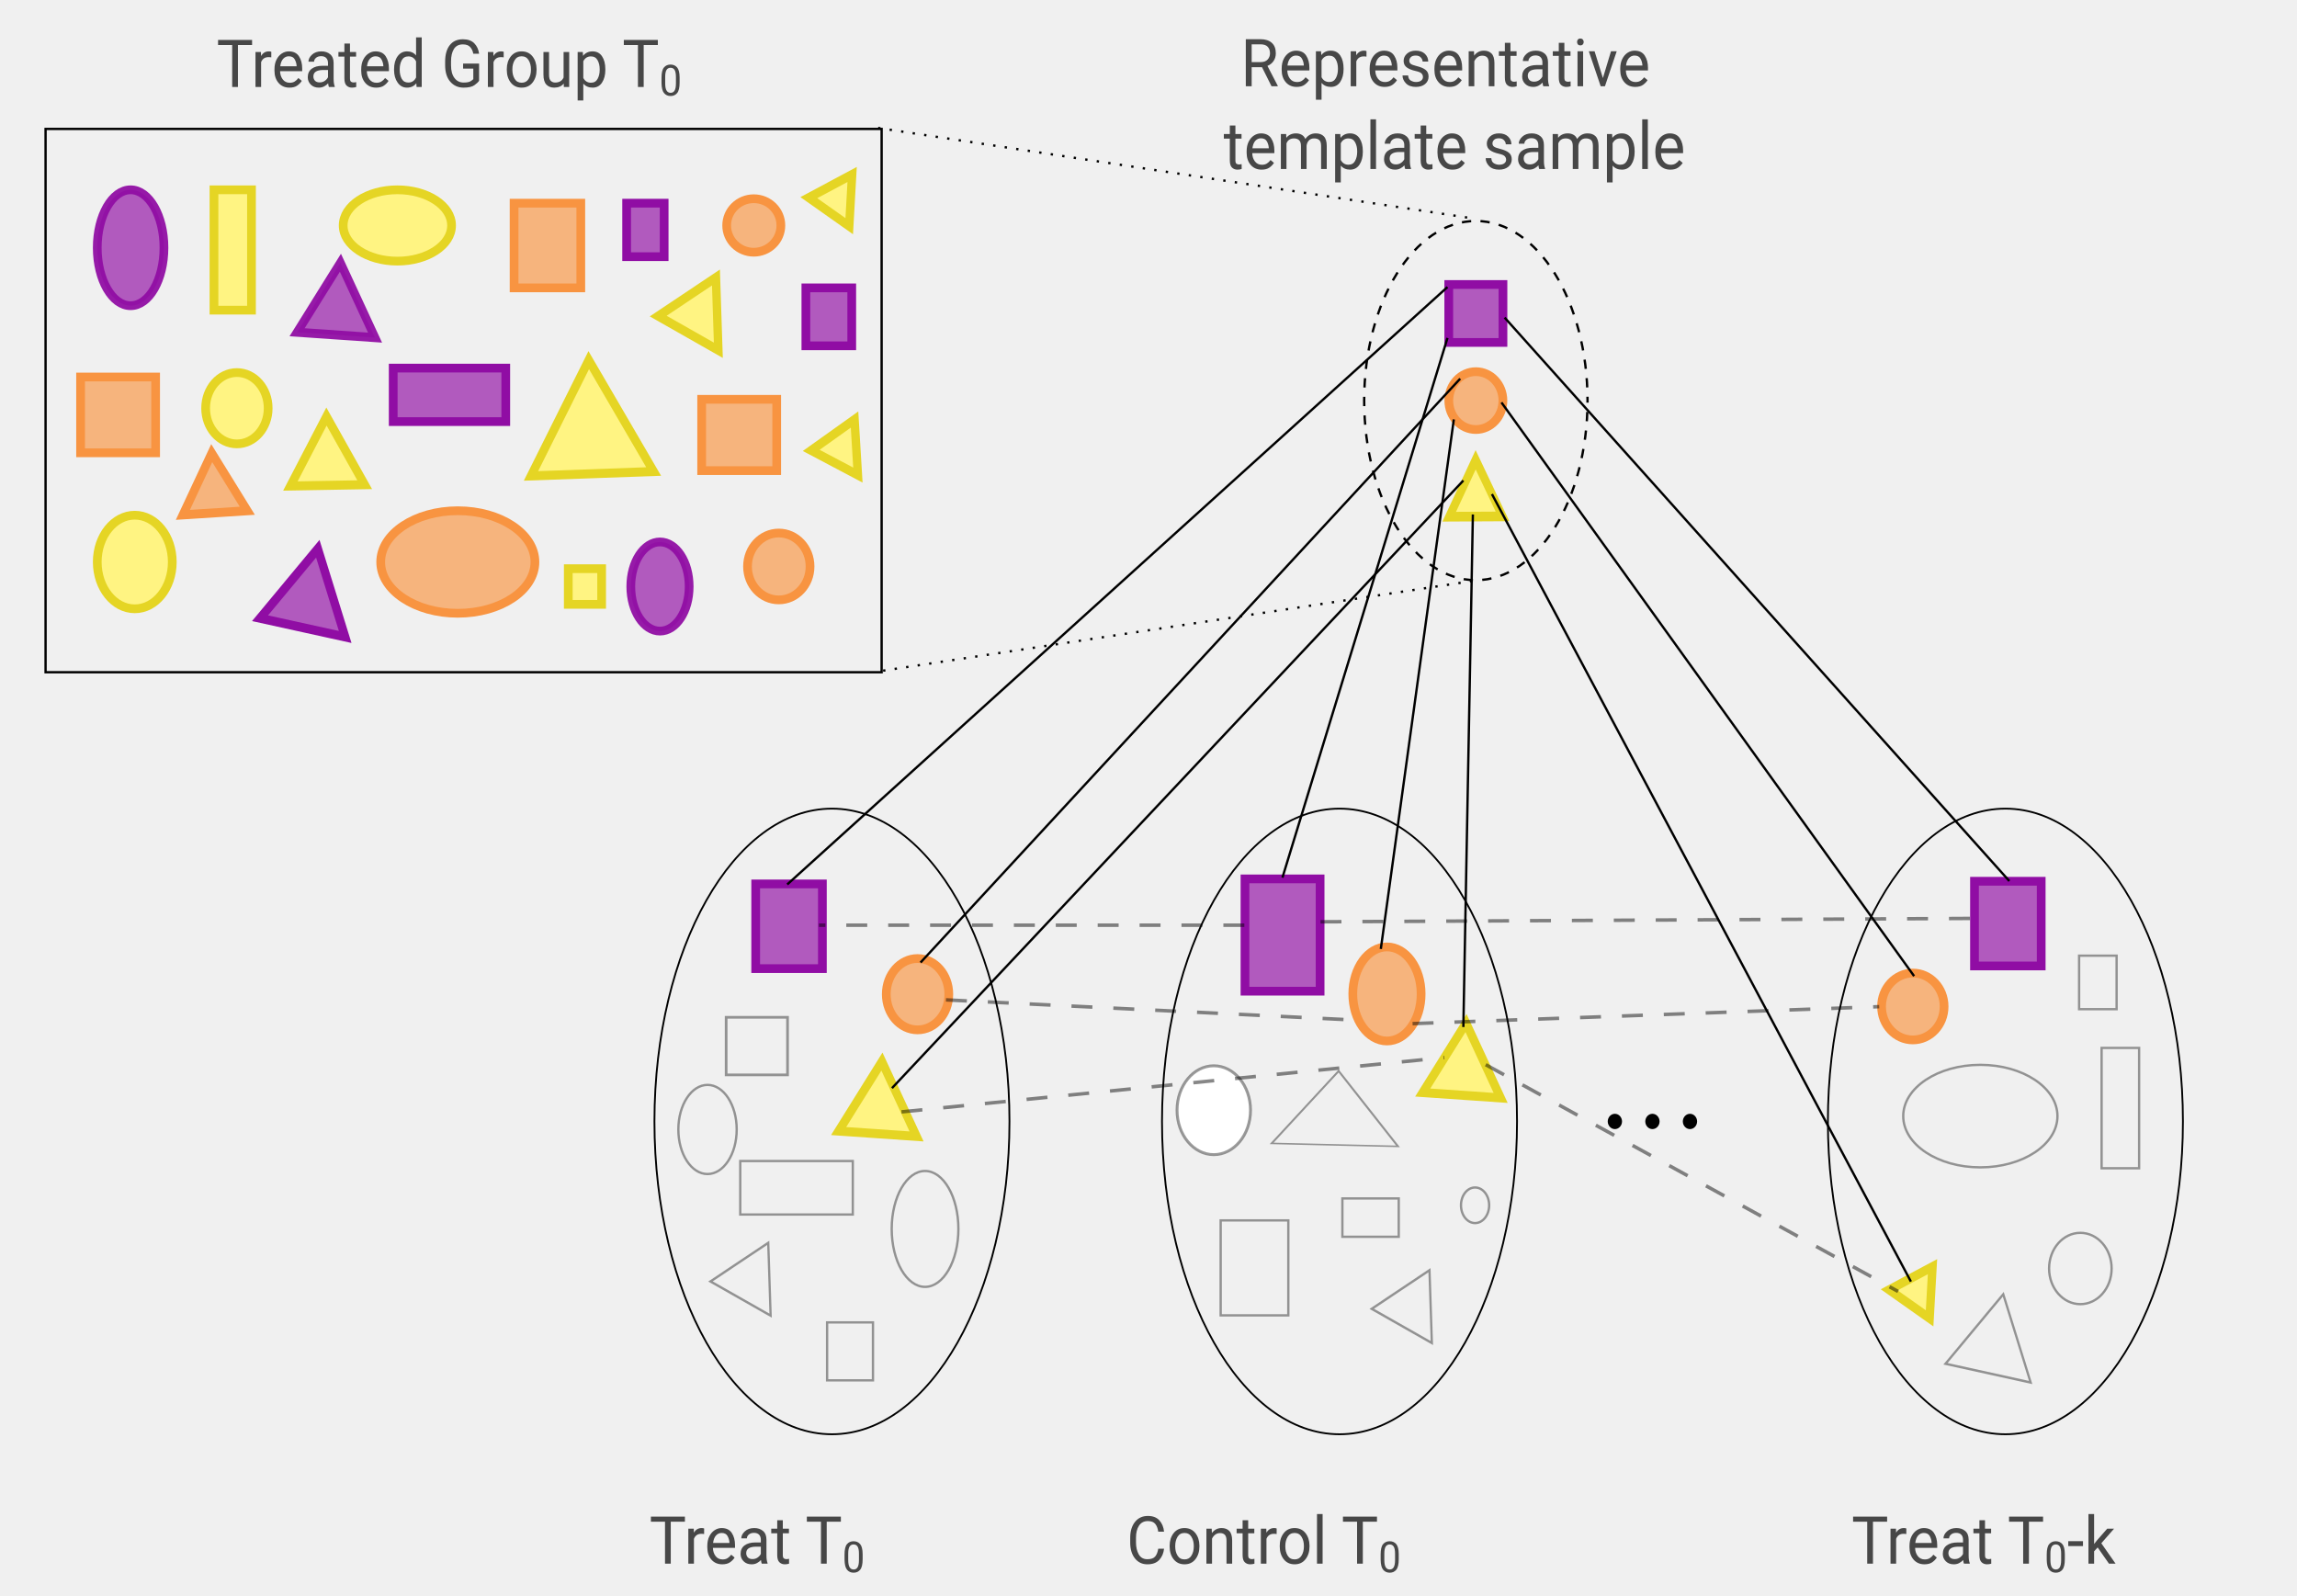
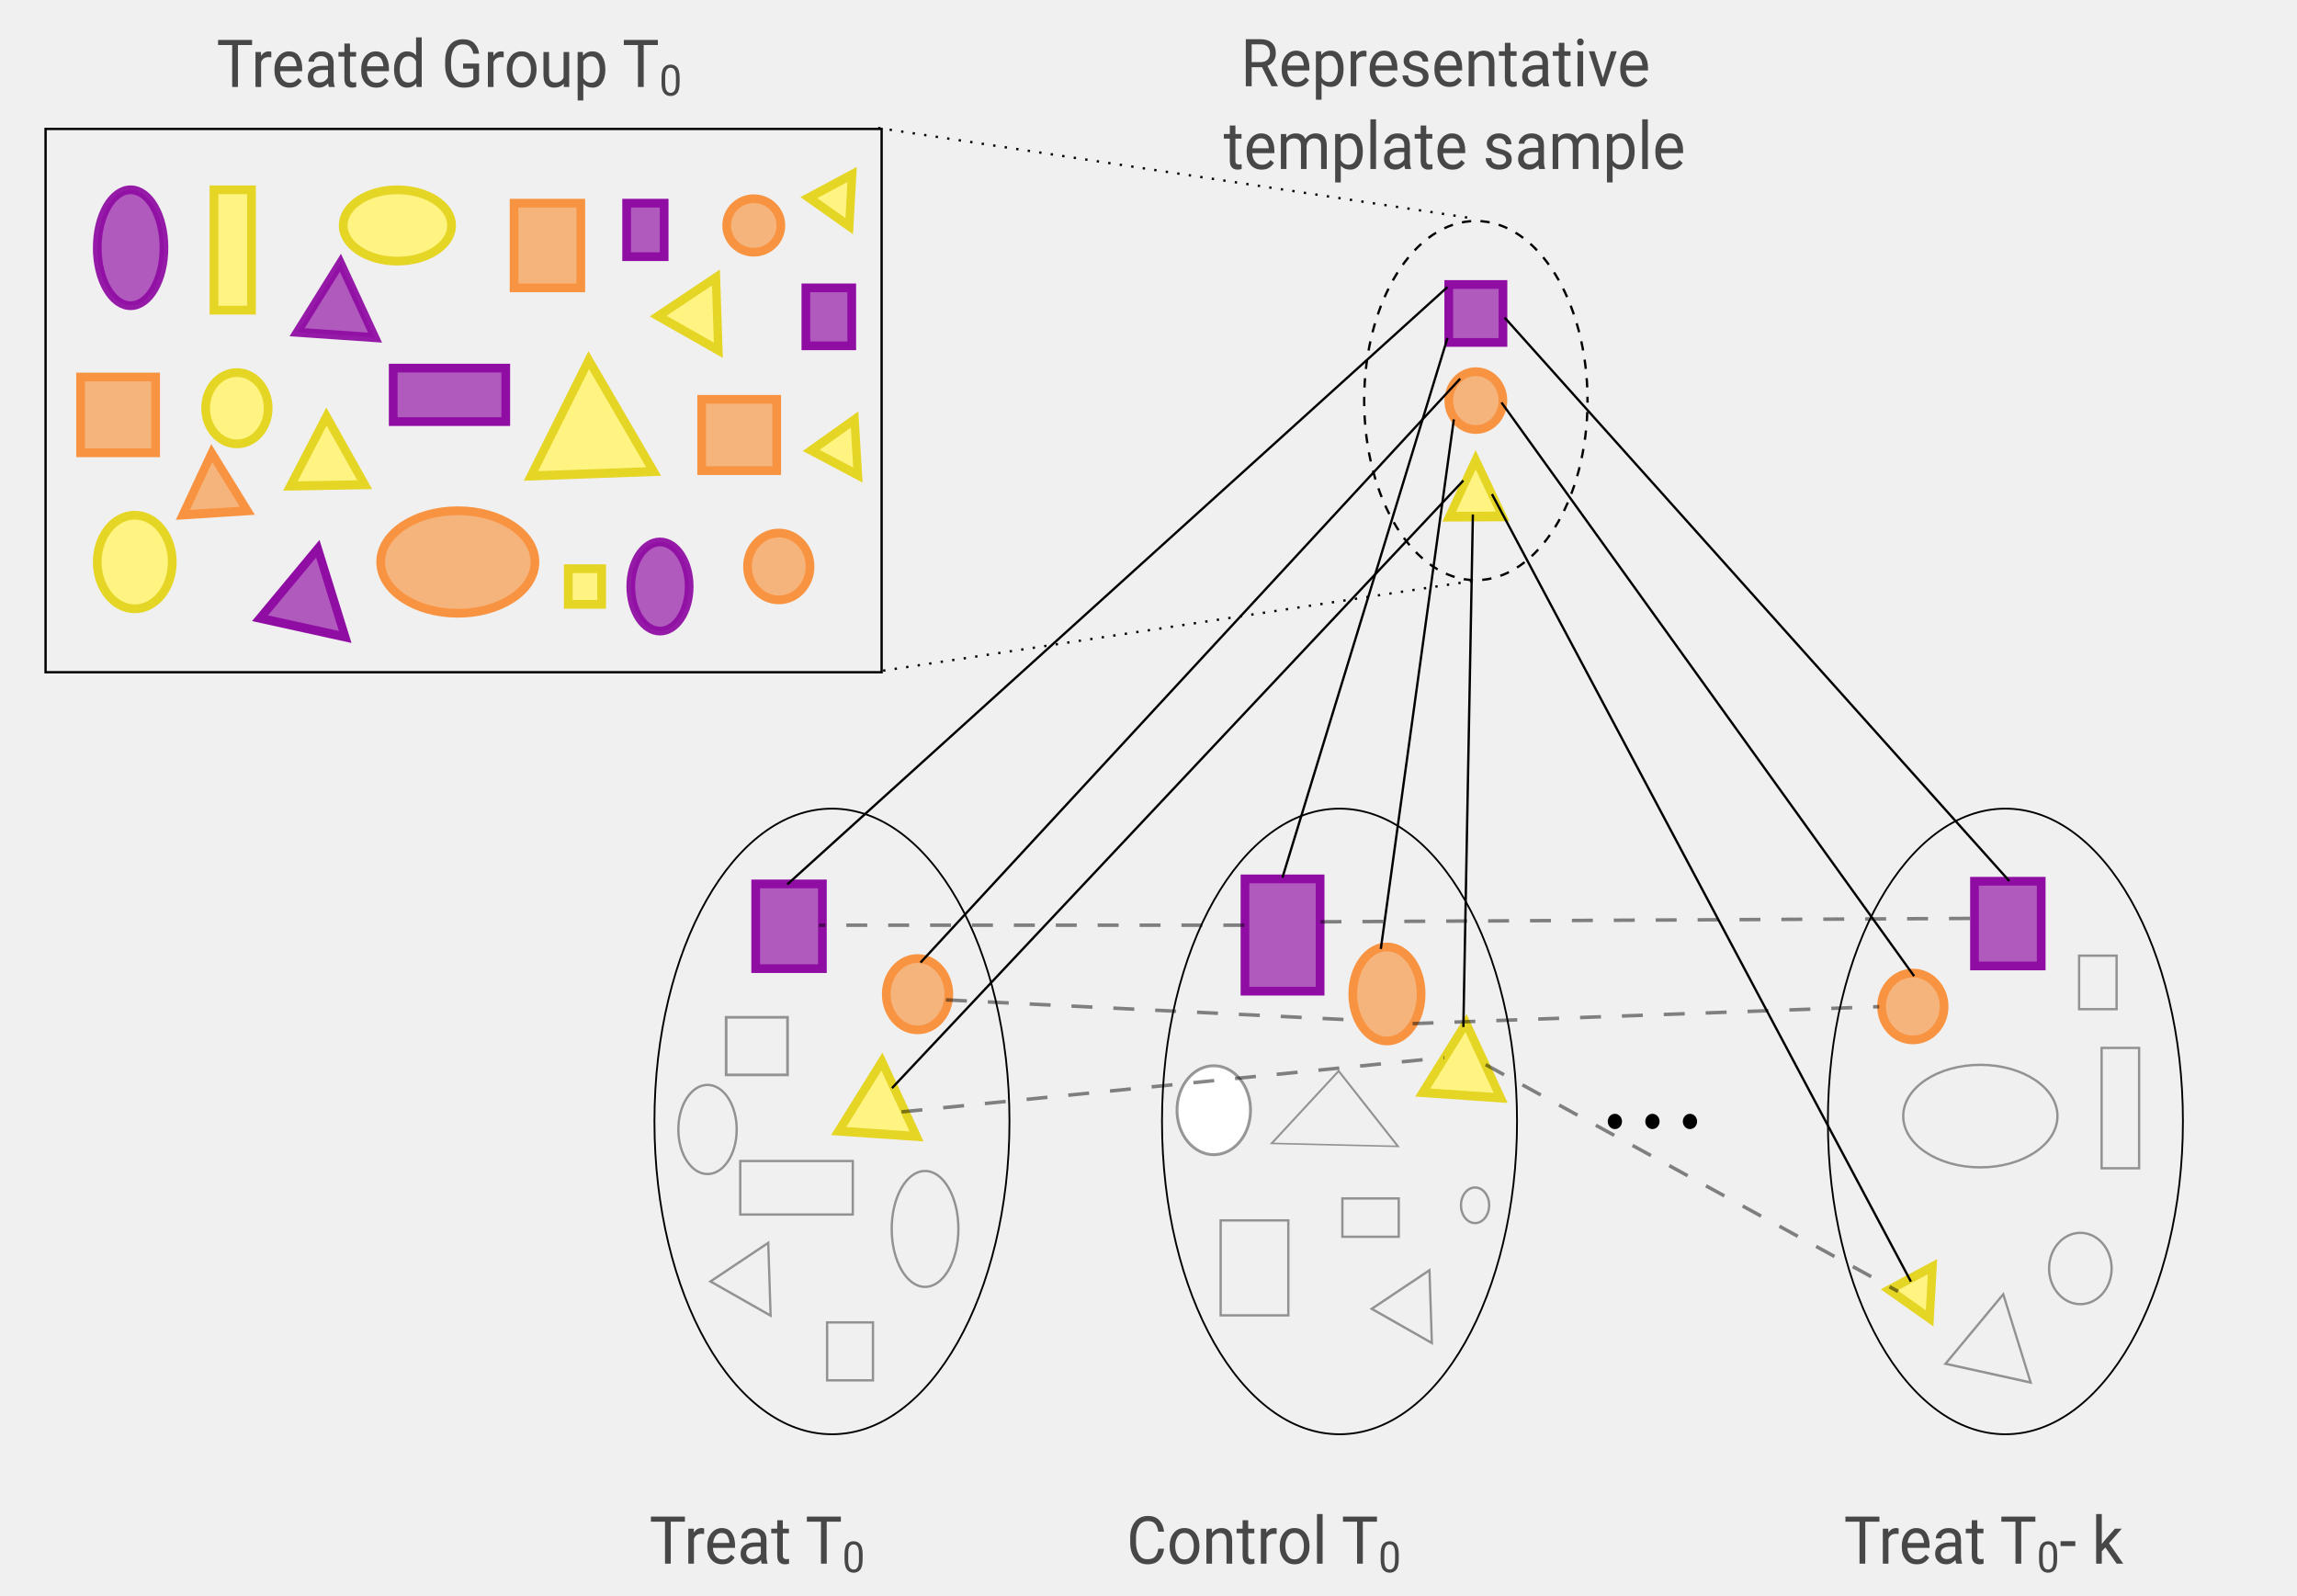
<svg xmlns="http://www.w3.org/2000/svg" width="288mm" height="200mm" viewBox="0 0 1020.472 708.661" id="svg4908" version="1.1">
  <defs id="defs4910">
    <marker style="overflow:visible" id="marker7120" refX="0.0" refY="0.0" orient="auto">
      <path transform="scale(0.4)" style="fill-rule:evenodd;stroke:#000000;stroke-width:1pt;stroke-opacity:0.471;fill:#000000;fill-opacity:0.471" d="M 0,-7.071 L -7.071,0 L 0,7.071 L 7.071,0 L 0,-7.071 z " id="path7122" />
    </marker>
    <marker style="overflow:visible" id="marker6924" refX="0.0" refY="0.0" orient="auto">
      <path transform="scale(0.4)" style="fill-rule:evenodd;stroke:#000000;stroke-width:1pt;stroke-opacity:0.471;fill:#000000;fill-opacity:0.471" d="M 0,-7.071 L -7.071,0 L 0,7.071 L 7.071,0 L 0,-7.071 z " id="path6926" />
    </marker>
    <marker style="overflow:visible" id="marker6818" refX="0.0" refY="0.0" orient="auto">
      <path transform="scale(0.4)" style="fill-rule:evenodd;stroke:#000000;stroke-width:1pt;stroke-opacity:0.471;fill:#000000;fill-opacity:0.471" d="M 0,-7.071 L -7.071,0 L 0,7.071 L 7.071,0 L 0,-7.071 z " id="path6820" />
    </marker>
    <marker orient="auto" refY="0.0" refX="0.0" id="marker6606" style="overflow:visible">
      <path id="path6608" d="M 0,-7.071 L -7.071,0 L 0,7.071 L 7.071,0 L 0,-7.071 z " style="fill-rule:evenodd;stroke:#000000;stroke-width:1pt;stroke-opacity:0.471;fill:#000000;fill-opacity:0.471" transform="scale(0.4)" />
    </marker>
    <marker orient="auto" refY="0.0" refX="0.0" id="marker6518" style="overflow:visible">
      <path id="path6520" d="M 0,-7.071 L -7.071,0 L 0,7.071 L 7.071,0 L 0,-7.071 z " style="fill-rule:evenodd;stroke:#000000;stroke-width:1pt;stroke-opacity:0.471;fill:#000000;fill-opacity:0.471" transform="scale(0.4)" />
    </marker>
    <marker orient="auto" refY="0.0" refX="0.0" id="marker6436" style="overflow:visible">
      <path id="path6438" d="M 0,-7.071 L -7.071,0 L 0,7.071 L 7.071,0 L 0,-7.071 z " style="fill-rule:evenodd;stroke:#000000;stroke-width:1pt;stroke-opacity:0.471;fill:#000000;fill-opacity:0.471" transform="scale(0.4)" />
    </marker>
    <marker orient="auto" refY="0.0" refX="0.0" id="marker5826" style="overflow:visible">
      <path id="path5828" d="M -2.5,-1.0 C -2.5,1.76 -4.74,4.0 -7.5,4.0 C -10.26,4.0 -12.5,1.76 -12.5,-1.0 C -12.5,-3.76 -10.26,-6.0 -7.5,-6.0 C -4.74,-6.0 -2.5,-3.76 -2.5,-1.0 z " style="fill-rule:evenodd;stroke:#000000;stroke-width:1pt;stroke-opacity:0.471;fill:#000000;fill-opacity:0.471" transform="scale(0.4) translate(7.4, 1)" />
    </marker>
    <marker orient="auto" refY="0.0" refX="0.0" id="marker5630" style="overflow:visible">
      <path id="path5632" d="M -2.5,-1.0 C -2.5,1.76 -4.74,4.0 -7.5,4.0 C -10.26,4.0 -12.5,1.76 -12.5,-1.0 C -12.5,-3.76 -10.26,-6.0 -7.5,-6.0 C -4.74,-6.0 -2.5,-3.76 -2.5,-1.0 z " style="fill-rule:evenodd;stroke:#000000;stroke-width:1pt;stroke-opacity:0.471;fill:#000000;fill-opacity:0.471" transform="scale(0.4) translate(7.4, 1)" />
    </marker>
    <marker style="overflow:visible" id="marker5359" refX="0.0" refY="0.0" orient="auto">
      <path transform="scale(0.4) translate(7.4, 1)" style="fill-rule:evenodd;stroke:#000000;stroke-width:1pt;stroke-opacity:0.471;fill:#000000;fill-opacity:0.471" d="M -2.5,-1.0 C -2.5,1.76 -4.74,4.0 -7.5,4.0 C -10.26,4.0 -12.5,1.76 -12.5,-1.0 C -12.5,-3.76 -10.26,-6.0 -7.5,-6.0 C -4.74,-6.0 -2.5,-3.76 -2.5,-1.0 z " id="path5361" />
    </marker>
    <marker style="overflow:visible" id="marker4847" refX="0.0" refY="0.0" orient="auto">
      <path transform="scale(0.4) translate(7.4, 1)" style="fill-rule:evenodd;stroke:#000000;stroke-width:1pt;stroke-opacity:0.471;fill:#000000;fill-opacity:0.471" d="M -2.5,-1.0 C -2.5,1.76 -4.74,4.0 -7.5,4.0 C -10.26,4.0 -12.5,1.76 -12.5,-1.0 C -12.5,-3.76 -10.26,-6.0 -7.5,-6.0 C -4.74,-6.0 -2.5,-3.76 -2.5,-1.0 z " id="path4849" />
    </marker>
    <marker style="overflow:visible" id="marker4813" refX="0.0" refY="0.0" orient="auto">
      <path transform="scale(0.4) translate(7.4, 1)" style="fill-rule:evenodd;stroke:#000000;stroke-width:1pt;stroke-opacity:1;fill:#000000;fill-opacity:1" d="M -2.5,-1.0 C -2.5,1.76 -4.74,4.0 -7.5,4.0 C -10.26,4.0 -12.5,1.76 -12.5,-1.0 C -12.5,-3.76 -10.26,-6.0 -7.5,-6.0 C -4.74,-6.0 -2.5,-3.76 -2.5,-1.0 z " id="path4815" />
    </marker>
    <marker orient="auto" refY="0.0" refX="0.0" id="EmptyDiamondLend" style="overflow:visible">
      <path id="path4585" d="M 0,-7.071 L -7.071,0 L 0,7.071 L 7.071,0 L 0,-7.071 z " style="fill-rule:evenodd;fill:#ffffff;stroke:#000000;stroke-width:1pt;stroke-opacity:0.471" transform="scale(0.8) translate(-7,0)" />
    </marker>
  </defs>
  <g id="layer1" transform="translate(0,-343.7008)">
    <rect y="400.977" x="20.245" height="241.361" id="rect4916" style="fill:none;stroke:#000000;stroke-width:1.034;stroke-miterlimit:4;stroke-dasharray:none;stroke-dashoffset:2.5;stroke-opacity:1" width="371.427" />
    <text id="text4918" y="369.74" x="99.497" style="font-style:normal;font-variant:normal;font-weight:normal;font-stretch:normal;font-size:12.409px;line-height:0%;font-family:'Latin Modern Roman';-inkscape-font-specification:'Latin Modern Roman, ';letter-spacing:0px;word-spacing:0px;fill:#000000;fill-opacity:0.706;stroke:none;stroke-width:1.034px;stroke-linecap:butt;stroke-linejoin:miter;stroke-opacity:1" xml:space="preserve" transform="scale(0.9670427,1.03408)">
      <tspan style="font-style:normal;font-variant:normal;font-weight:normal;font-stretch:normal;font-size:28.437px;line-height:1.25;font-family:Roboto;-inkscape-font-specification:Roboto;fill:#000000;fill-opacity:0.706;stroke-width:1.034px" y="369.74" x="99.497" id="tspan4920">Treated Group T<tspan style="font-size:65%;baseline-shift:sub" id="tspan209">0</tspan>
      </tspan>
    </text>
    <ellipse ry="20.792" rx="16.667" cy="593.37" cx="59.874" id="path4959" style="fill:#fff482;fill-opacity:1;stroke:#e5d524;stroke-width:3.878;stroke-miterlimit:4;stroke-dasharray:none;stroke-dashoffset:2.5;stroke-opacity:1" />
    <ellipse ry="25.743" rx="14.815" cy="453.764" cx="58.023" id="path4961" style="fill:#900da4;fill-opacity:0.66;stroke:#900da4;stroke-width:3.878;stroke-miterlimit:4;stroke-dasharray:none;stroke-dashoffset:2.5;stroke-opacity:0.941" />
    <ellipse ry="22.773" rx="34.259" cy="593.37" cx="203.392" id="path4963" style="fill:#f89441;fill-opacity:0.66;stroke:#f89441;stroke-width:3.878;stroke-miterlimit:4;stroke-dasharray:none;stroke-dashoffset:2.5;stroke-opacity:1" />
    <ellipse ry="11.881" rx="12.037" cy="443.863" cx="334.874" id="path4965" style="fill:#f89441;fill-opacity:0.66;stroke:#f89441;stroke-width:3.878;stroke-miterlimit:4;stroke-dasharray:none;stroke-dashoffset:2.5;stroke-opacity:1" />
    <ellipse cy="595.35" cx="345.985" id="path4967" style="fill:#f89441;fill-opacity:0.66;stroke:#f89441;stroke-width:3.878;stroke-miterlimit:4;stroke-dasharray:none;stroke-dashoffset:2.5;stroke-opacity:1" rx="13.889" ry="14.852" />
    <ellipse ry="15.842" rx="13.889" cy="525.052" cx="105.245" id="path4969" style="fill:#fff482;fill-opacity:1;stroke:#e5d524;stroke-width:3.878;stroke-miterlimit:4;stroke-dasharray:none;stroke-dashoffset:2.5;stroke-opacity:1" />
    <ellipse ry="15.842" rx="24.074" cy="443.863" cx="176.541" id="path4971" style="fill:#fff482;fill-opacity:1;stroke:#e5d524;stroke-width:3.878;stroke-miterlimit:4;stroke-dasharray:none;stroke-dashoffset:2.5;stroke-opacity:1" />
    <ellipse ry="19.802" rx="12.963" cy="604.261" cx="293.207" id="path4973" style="fill:#900da4;fill-opacity:0.66;stroke:#900da4;stroke-width:3.878;stroke-miterlimit:4;stroke-dasharray:none;stroke-dashoffset:2.5;stroke-opacity:0.941" />
    <rect y="511.191" x="35.8" height="33.664" id="rect4975" style="fill:#f89441;fill-opacity:0.66;stroke:#f89441;stroke-width:3.878;stroke-miterlimit:4;stroke-dasharray:none;stroke-dashoffset:2.5;stroke-opacity:1" width="33.333" />
    <rect y="428.022" x="95.06" height="53.466" id="rect4977" style="fill:#fff482;fill-opacity:1;stroke:#e5d524;stroke-width:3.878;stroke-miterlimit:4;stroke-dasharray:none;stroke-dashoffset:2.5;stroke-opacity:1" width="16.667" />
    <rect y="507.231" x="174.689" height="23.763" id="rect4979" style="opacity:1;fill:#900da4;fill-opacity:0.659;stroke:#900da4;stroke-width:3.878;stroke-miterlimit:4;stroke-dasharray:none;stroke-dashoffset:2.5;stroke-opacity:1" width="50" />
    <rect y="433.962" x="228.392" height="37.624" id="rect4981" style="fill:#f89441;fill-opacity:0.66;stroke:#f89441;stroke-width:3.878;stroke-miterlimit:4;stroke-dasharray:none;stroke-dashoffset:2.5;stroke-opacity:1" width="29.63" />
    <rect y="521.092" x="311.725" height="31.684" id="rect4983" style="fill:#f89441;fill-opacity:0.66;stroke:#f89441;stroke-width:3.878;stroke-miterlimit:4;stroke-dasharray:none;stroke-dashoffset:2.5;stroke-opacity:1" width="33.333" />
    <rect y="471.587" x="358.022" height="25.743" id="rect4985" style="fill:#900da4;fill-opacity:0.66;stroke:#900da4;stroke-width:3.878;stroke-miterlimit:4;stroke-dasharray:none;stroke-dashoffset:2.5;stroke-opacity:1" width="20.37" />
    <rect y="433.962" x="278.392" height="23.763" id="rect4987" style="fill:#900da4;fill-opacity:0.66;stroke:#900da4;stroke-width:3.878;stroke-miterlimit:4;stroke-dasharray:none;stroke-dashoffset:2.5;stroke-opacity:1" width="16.667" />
    <rect y="596.34" x="252.466" height="15.842" id="rect4989" style="fill:#fff482;fill-opacity:1;stroke:#e5d524;stroke-width:3.878;stroke-miterlimit:4;stroke-dasharray:none;stroke-dashoffset:2.5;stroke-opacity:1" width="14.815" />
    <path id="path4991" style="fill:#f89441;fill-opacity:0.66;stroke:#f89441;stroke-width:3.75;stroke-miterlimit:4;stroke-dasharray:none;stroke-dashoffset:2.5;stroke-opacity:1" d="m 109.873,560.057 -28.637,1.719 12.83,-25.66 z" transform="matrix(0.9999966,0,0,1.069319,0.00185241,-28.28238)" />
    <path id="path4993" style="fill:#900da4;fill-opacity:0.66;stroke:#900da4;stroke-width:3.75;stroke-miterlimit:4;stroke-dasharray:none;stroke-dashoffset:2.5;stroke-opacity:0.941" d="m 166.614,488.131 -34.623,-2.233 19.245,-28.868 z" transform="matrix(0.9999966,0,0,1.069319,0.00185241,-28.28238)" />
    <path id="path4995" style="fill:#fff482;fill-opacity:1;stroke:#e5d524;stroke-width:3.75;stroke-miterlimit:4;stroke-dasharray:none;stroke-dashoffset:2.5;stroke-opacity:1" d="m 162.021,549.243 -33.019,0.545 16.038,-28.868 z" transform="matrix(0.9999966,0,0,1.069319,0.00185241,-28.28238)" />
    <path id="path4997" style="fill:#fff482;fill-opacity:1;stroke:#e5d524;stroke-width:3.75;stroke-miterlimit:4;stroke-dasharray:none;stroke-dashoffset:2.5;stroke-opacity:1" d="m 290.391,543.761 -54.497,1.834 25.66,-48.113 z" transform="matrix(0.9999966,0,0,1.069319,0.00185241,-28.28238)" />
    <path id="path4999" style="fill:#fff482;fill-opacity:1;stroke:#e5d524;stroke-width:3.75;stroke-miterlimit:4;stroke-dasharray:none;stroke-dashoffset:2.5;stroke-opacity:1" d="m 319.132,493.391 -26.719,-14.203 25.66,-16.038 z" transform="matrix(0.9999966,0,0,1.069319,0.00185241,-28.28238)" />
    <path id="path5001" style="fill:#fff482;fill-opacity:1;stroke:#e5d524;stroke-width:3.75;stroke-miterlimit:4;stroke-dasharray:none;stroke-dashoffset:2.5;stroke-opacity:1" d="m 381.132,545.243 -20.734,-10.252 19.245,-12.83 z" transform="matrix(0.9999966,0,0,1.069319,0.00185241,-28.28238)" />
    <path id="path5003" style="fill:#fff482;fill-opacity:1;stroke:#e5d524;stroke-width:3.75;stroke-miterlimit:4;stroke-dasharray:none;stroke-dashoffset:2.5;stroke-opacity:1" d="m 377.28,441.835 -17.956,-11.855 19.245,-9.623 z" transform="matrix(0.9999966,0,0,1.069319,0.00185241,-28.28238)" />
    <path id="path5005" style="fill:#900da4;fill-opacity:0.66;stroke:#900da4;stroke-width:3.75;stroke-miterlimit:4;stroke-dasharray:none;stroke-dashoffset:2.5;stroke-opacity:1" d="m 153.354,612.502 -37.83,-7.788 25.66,-28.868 z" transform="matrix(0.9999966,0,0,1.069319,0.00185241,-28.28238)" />
    <ellipse ry="79.787" rx="49.615" cy="521.658" cx="655.669" id="path5007" style="fill:none;stroke:#000000;stroke-width:1.034;stroke-miterlimit:4;stroke-dasharray:4.136, 4.136;stroke-dashoffset:3.222;stroke-opacity:1" />
    <path id="path5549" d="M 390.112,400.532 655.581,440.915" style="fill:none;fill-rule:evenodd;stroke:#000000;stroke-width:1.034;stroke-linecap:butt;stroke-linejoin:miter;stroke-miterlimit:4;stroke-dasharray:1.034, 4.136;stroke-dashoffset:0;stroke-opacity:1" />
    <path id="path5551" d="M 392.333,641.645 657.802,601.262" style="fill:none;fill-rule:evenodd;stroke:#000000;stroke-width:1.034;stroke-linecap:butt;stroke-linejoin:miter;stroke-miterlimit:4;stroke-dasharray:1.034, 4.136;stroke-dashoffset:0;stroke-opacity:1" />
    <rect y="470.086" x="643.631" height="25.745" id="rect5553" style="fill:#900da4;fill-opacity:0.66;stroke:#900da4;stroke-width:3.878;stroke-miterlimit:4;stroke-dasharray:none;stroke-dashoffset:2.4;stroke-opacity:1" width="24.076" />
    <ellipse cy="521.666" cx="655.669" id="path5555" style="fill:#f89441;fill-opacity:0.66;stroke:#f89441;stroke-width:3.878;stroke-miterlimit:4;stroke-dasharray:none;stroke-dashoffset:2.4;stroke-opacity:1" rx="12.019" ry="12.852" />
    <path id="path5561" style="fill:#fff482;fill-opacity:1;stroke:#e5d524;stroke-width:4.581;stroke-miterlimit:4;stroke-dasharray:none;stroke-dashoffset:2.4;stroke-opacity:1" transform="matrix(0.7631696,0,0,0.9388835,141.6511,62.70868)" d="m 689.038,543.637 -31.021,0.138 15.391,-26.934 z" />
    <ellipse ry="138.967" rx="78.863" cy="841.904" cx="890.927" id="path5621-1" style="fill:none;stroke:#000000;stroke-width:0.796;stroke-miterlimit:4;stroke-dasharray:none;stroke-dashoffset:2.4;stroke-opacity:1" />
    <rect y="809.233" x="933.663" height="53.466" id="rect4977-8" style="fill:none;stroke:#000000;stroke-width:1.034;stroke-miterlimit:4;stroke-dasharray:none;stroke-dashoffset:2.5;stroke-opacity:0.392" width="16.667" />
    <rect y="735.199" x="877.198" height="37.624" id="rect4981-8" style="fill:#900da4;fill-opacity:0.66;stroke:#900da4;stroke-width:3.878;stroke-miterlimit:4;stroke-dasharray:none;stroke-dashoffset:2.5;stroke-opacity:1" width="29.63" />
    <path id="path5005-9" style="fill:none;stroke:#000000;stroke-width:1;stroke-miterlimit:4;stroke-dasharray:none;stroke-dashoffset:2.5;stroke-opacity:0.392" d="m 902.143,922.233 -37.83,-7.788 25.66,-28.868 z" transform="matrix(0.9999966,0,0,1.069319,0.00185241,-28.28238)" />
    <path id="path5003-8" style="fill:#fff482;fill-opacity:1;stroke:#e5d524;stroke-width:3.75;stroke-miterlimit:4;stroke-dasharray:none;stroke-dashoffset:2.5;stroke-opacity:1" d="M 857.251,895.58 839.295,883.725 858.54,874.102 Z" transform="matrix(0.9999966,0,0,1.069319,0.00185241,-28.28238)" />
    <ellipse cy="790.831" cx="849.804" id="path4967-2" style="fill:#f89441;fill-opacity:0.66;stroke:#f89441;stroke-width:3.878;stroke-miterlimit:4;stroke-dasharray:none;stroke-dashoffset:2.5;stroke-opacity:1" rx="13.889" ry="14.852" />
    <ellipse ry="22.773" rx="34.259" cy="839.529" cx="879.794" id="path4963-6" style="fill:none;stroke:#000000;stroke-width:1.034;stroke-miterlimit:4;stroke-dasharray:none;stroke-dashoffset:2.5;stroke-opacity:0.392" />
    <ellipse ry="15.842" rx="13.889" cy="907.231" cx="924.224" id="path4969-0" style="fill:none;stroke:#000000;stroke-width:1.034;stroke-miterlimit:4;stroke-dasharray:none;stroke-dashoffset:2.5;stroke-opacity:0.392" />
    <rect y="768.26" x="923.666" height="23.763" id="rect4987-5" style="fill:none;stroke:#000000;stroke-width:1.034;stroke-miterlimit:4;stroke-dasharray:none;stroke-dashoffset:2.5;stroke-opacity:0.392" width="16.667" />
    <text id="text4918-1" y="369.427" x="678.519" style="font-style:normal;font-variant:normal;font-weight:normal;font-stretch:normal;font-size:12.409px;line-height:0%;font-family:'Latin Modern Roman';-inkscape-font-specification:'Latin Modern Roman, ';text-align:center;letter-spacing:0px;word-spacing:0px;text-anchor:middle;fill:#000000;fill-opacity:0.706;stroke:none;stroke-width:1.034px;stroke-linecap:butt;stroke-linejoin:miter;stroke-opacity:1" xml:space="preserve" transform="scale(0.9670427,1.03408)">
      <tspan style="font-style:normal;font-variant:normal;font-weight:normal;font-stretch:normal;font-size:28.437px;line-height:1.25;font-family:Roboto;-inkscape-font-specification:Roboto;text-align:center;text-anchor:middle;fill:#000000;fill-opacity:0.706;stroke-width:1.034px" y="369.427" x="678.519" id="tspan4920-2">Representative</tspan>
      <tspan id="tspan5922" style="font-style:normal;font-variant:normal;font-weight:normal;font-stretch:normal;font-size:28.437px;line-height:1.25;font-family:Roboto;-inkscape-font-specification:Roboto;text-align:center;text-anchor:middle;fill:#000000;fill-opacity:0.706;stroke-width:1.034px" y="404.973" x="678.519">template sample</tspan>
    </text>
    <text id="text4918-1-9" y="1004.137" x="382.858" style="font-style:normal;font-variant:normal;font-weight:normal;font-stretch:normal;font-size:12.409px;line-height:0%;font-family:'Latin Modern Roman';-inkscape-font-specification:'Latin Modern Roman, ';text-align:center;letter-spacing:0px;word-spacing:0px;text-anchor:middle;fill:#000000;fill-opacity:0.706;stroke:none;stroke-width:1.034px;stroke-linecap:butt;stroke-linejoin:miter;stroke-opacity:1" xml:space="preserve" transform="scale(0.9670427,1.03408)">
      <tspan id="tspan5949" style="font-style:normal;font-variant:normal;font-weight:normal;font-stretch:normal;font-size:28.437px;line-height:1.25;font-family:Roboto;-inkscape-font-specification:Roboto;text-align:center;text-anchor:middle;fill:#000000;fill-opacity:0.706;stroke-width:1.034px" y="1004.137" x="382.858">Treat T<tspan style="font-size:65%;baseline-shift:sub" id="tspan1106">0</tspan>
      </tspan>
    </text>
    <ellipse ry="138.967" rx="78.863" cy="841.904" cx="369.608" id="path5621" style="fill:none;stroke:#000000;stroke-width:0.796;stroke-miterlimit:4;stroke-dasharray:none;stroke-dashoffset:2.4;stroke-opacity:1" />
    <rect y="736.387" x="335.724" height="37.624" id="rect4981-5" style="fill:#900da4;fill-opacity:0.66;stroke:#900da4;stroke-width:3.878;stroke-miterlimit:4;stroke-dasharray:none;stroke-dashoffset:2.5;stroke-opacity:1" width="29.63" />
    <rect y="931.179" x="367.455" height="25.743" id="rect4985-8" style="fill:none;stroke:#000000;stroke-width:1.034;stroke-miterlimit:4;stroke-dasharray:none;stroke-dashoffset:2.5;stroke-opacity:0.392" width="20.37" />
    <ellipse ry="19.802" rx="12.963" cy="845.468" cx="314.327" id="path4973-6" style="fill:none;stroke:#000000;stroke-width:1.034;stroke-miterlimit:4;stroke-dasharray:none;stroke-dashoffset:2.5;stroke-opacity:0.392" />
    <path id="path4999-9" style="fill:none;stroke:#000000;stroke-width:1;stroke-miterlimit:4;stroke-dasharray:none;stroke-dashoffset:2.5;stroke-opacity:0.392" d="m 342.36,894.449 -26.719,-14.203 25.66,-16.038 z" transform="matrix(0.9999966,0,0,1.069319,0.00185241,-28.28238)" />
    <path id="path4993-4" style="fill:#fff482;fill-opacity:1;stroke:#e5d524;stroke-width:3.75;stroke-miterlimit:4;stroke-dasharray:none;stroke-dashoffset:2.5;stroke-opacity:1" d="m 407.191,820.001 -34.623,-2.233 19.245,-28.868 z" transform="matrix(0.9999966,0,0,1.069319,0.00185241,-28.28238)" />
    <rect y="859.487" x="328.865" height="23.763" id="rect4979-5" style="fill:none;stroke:#000000;stroke-width:1.034;stroke-miterlimit:4;stroke-dasharray:none;stroke-dashoffset:2.5;stroke-opacity:0.392" width="50" />
    <ellipse ry="25.743" rx="14.815" cy="889.651" cx="410.966" id="path4961-0" style="fill:none;stroke:#000000;stroke-width:1.034;stroke-miterlimit:4;stroke-dasharray:none;stroke-dashoffset:2.5;stroke-opacity:0.392" />
    <ellipse ry="15.842" rx="13.889" cy="785.373" cx="407.633" id="path4969-9" style="fill:#f89441;fill-opacity:0.66;stroke:#f89441;stroke-width:3.878;stroke-miterlimit:4;stroke-dasharray:none;stroke-dashoffset:2.5;stroke-opacity:1" />
    <rect y="795.637" x="322.602" height="25.579" id="rect4985-8-0" style="fill:none;stroke:#000000;stroke-width:1.193;stroke-miterlimit:4;stroke-dasharray:none;stroke-dashoffset:2.5;stroke-opacity:0.392" width="27.268" />
    <text id="text4918-1-9-1" y="1004.137" x="615.608" style="font-style:normal;font-variant:normal;font-weight:normal;font-stretch:normal;font-size:12.409px;line-height:0%;font-family:'Latin Modern Roman';-inkscape-font-specification:'Latin Modern Roman, ';text-align:center;letter-spacing:0px;word-spacing:0px;text-anchor:middle;fill:#000000;fill-opacity:0.706;stroke:none;stroke-width:1.034px;stroke-linecap:butt;stroke-linejoin:miter;stroke-opacity:1" xml:space="preserve" transform="scale(0.9670427,1.03408)">
      <tspan id="tspan5949-2" style="font-style:normal;font-variant:normal;font-weight:normal;font-stretch:normal;font-size:28.437px;line-height:1.25;font-family:Roboto;-inkscape-font-specification:Roboto;text-align:center;text-anchor:middle;fill:#000000;fill-opacity:0.706;stroke-width:1.034px" y="1004.137" x="615.608">Control T<tspan style="font-size:65%;baseline-shift:sub" id="tspan1108">0</tspan>
      </tspan>
    </text>
    <ellipse ry="138.967" rx="78.863" cy="841.904" cx="595.099" id="path5621-3" style="fill:none;stroke:#000000;stroke-width:0.796;stroke-miterlimit:4;stroke-dasharray:none;stroke-dashoffset:2.4;stroke-opacity:1" />
    <rect y="885.868" x="542.297" height="42.184" id="rect4985-8-0-4" style="fill:none;stroke:#000000;stroke-width:1.034;stroke-miterlimit:4;stroke-dasharray:none;stroke-dashoffset:2.5;stroke-opacity:0.392" width="30.056" />
    <path id="path4999-9-9" style="fill:none;stroke:#000000;stroke-width:1;stroke-miterlimit:4;stroke-dasharray:none;stroke-dashoffset:2.5;stroke-opacity:0.392" d="m 636.124,905.828 -26.719,-14.203 25.66,-16.038 z" transform="matrix(0.9999966,0,0,1.069319,0.00185241,-28.28238)" />
    <path id="path4993-4-7" style="fill:#fff482;fill-opacity:1;stroke:#e5d524;stroke-width:3.75;stroke-miterlimit:4;stroke-dasharray:none;stroke-dashoffset:2.5;stroke-opacity:1" d="m 666.684,804.001 -34.623,-2.233 19.245,-28.868 z" transform="matrix(0.9999966,0,0,1.069319,0.00185241,-28.28238)" />
    <path style="fill:none;fill-opacity:1;stroke:#000000;stroke-width:1;stroke-miterlimit:4;stroke-dasharray:none;stroke-dashoffset:0;stroke-opacity:0.392" id="path6093" transform="matrix(1.006564,0,0,0.6798762,225.3404,292.1593)" d="M 393.148,824.89 337.405,822.938 366.967,775.639 Z" />
    <rect style="fill:none;fill-opacity:1;stroke:#000000;stroke-width:1.034;stroke-miterlimit:4;stroke-dasharray:none;stroke-dashoffset:0;stroke-opacity:0.392" id="rect6095" height="17.034" x="596.374" y="876.105" width="25.033" />
    <ellipse style="fill:none;fill-opacity:1;stroke:#000000;stroke-width:1.034;stroke-miterlimit:4;stroke-dasharray:none;stroke-dashoffset:0;stroke-opacity:0.392" id="path6097" cx="655.319" cy="879.147" rx="6.258" ry="7.909" />
    <rect y="734.149" x="553.101" height="49.885" id="rect4981-5-6" style="fill:#900da4;fill-opacity:0.66;stroke:#900da4;stroke-width:3.878;stroke-miterlimit:4;stroke-dasharray:none;stroke-dashoffset:2.5;stroke-opacity:1" width="33.369" />
    <ellipse ry="20.895" rx="15.177" cy="785.265" cx="616.176" id="path4969-9-5" style="fill:#f89441;fill-opacity:0.66;stroke:#f89441;stroke-width:3.878;stroke-miterlimit:4;stroke-dasharray:none;stroke-dashoffset:2.5;stroke-opacity:1" />
    <ellipse ry="19.738" rx="16.316" cy="836.913" cx="539.233" id="path4973-6-7" style="fill:#ffffff;stroke:#000000;stroke-width:1.293;stroke-miterlimit:4;stroke-dasharray:none;stroke-dashoffset:2.5;stroke-opacity:0.392" />
    <path id="path4417" d="M 668.448,484.787 892.673,735.112" style="fill:none;fill-rule:evenodd;stroke:#000000;stroke-width:1.034px;stroke-linecap:butt;stroke-linejoin:miter;stroke-opacity:1" />
    <path id="path4443" d="m 643.064,471.215 -293.327,265.405" style="fill:none;fill-rule:evenodd;stroke:#000000;stroke-width:1.034px;stroke-linecap:butt;stroke-linejoin:miter;stroke-opacity:1" />
    <path id="path4445" d="M 643.064,493.835 569.732,733.604" style="fill:none;fill-rule:evenodd;stroke:#000000;stroke-width:1.034px;stroke-linecap:butt;stroke-linejoin:miter;stroke-opacity:1" />
    <path id="path4447" d="m 648.705,511.931 -239.738,259.373" style="fill:none;fill-rule:evenodd;stroke:#000000;stroke-width:1.034px;stroke-linecap:butt;stroke-linejoin:miter;stroke-opacity:1" />
    <path id="path4449" d="M 645.884,530.026 613.449,765.272" style="fill:none;fill-rule:evenodd;stroke:#000000;stroke-width:1.034px;stroke-linecap:butt;stroke-linejoin:miter;stroke-opacity:1" />
    <path id="path4451" d="M 650.115,557.17 396.275,827.099" style="fill:none;fill-rule:evenodd;stroke:#000000;stroke-width:1.034px;stroke-linecap:butt;stroke-linejoin:miter;stroke-opacity:1" />
    <path id="path4453" d="m 654.346,572.25 -4.231,227.706" style="fill:none;fill-rule:evenodd;stroke:#000000;stroke-width:1.034px;stroke-linecap:butt;stroke-linejoin:miter;stroke-opacity:1" />
    <path id="path4811" d="m 586.655,753.208 290.506,-1.508" style="fill:none;fill-rule:evenodd;stroke:#000000;stroke-width:1.551;stroke-linecap:butt;stroke-linejoin:miter;stroke-miterlimit:4;stroke-dasharray:9.307, 9.307;stroke-dashoffset:0;stroke-opacity:0.471" />
    <path id="path5241" d="M 552.809,754.716 H 363.84" style="fill:none;fill-rule:evenodd;stroke:#000000;stroke-width:1.551;stroke-linecap:butt;stroke-linejoin:miter;stroke-miterlimit:4;stroke-dasharray:9.307, 9.307;stroke-dashoffset:0;stroke-opacity:0.471" />
    <path id="path5351" d="m 420.248,787.892 183.329,9.048" style="fill:none;fill-rule:evenodd;stroke:#000000;stroke-width:1.551;stroke-linecap:butt;stroke-linejoin:miter;stroke-miterlimit:4;stroke-dasharray:9.307, 9.307;stroke-dashoffset:0;stroke-opacity:0.471" />
    <path id="path5523" d="m 627.551,798.448 207.303,-7.54" style="fill:none;fill-rule:evenodd;stroke:#000000;stroke-width:1.551;stroke-linecap:butt;stroke-linejoin:miter;stroke-miterlimit:4;stroke-dasharray:9.307, 9.307;stroke-dashoffset:0;stroke-opacity:0.471" />
    <path id="path5622" d="M 400.505,837.655 641.654,813.527" style="fill:none;fill-rule:evenodd;stroke:#000000;stroke-width:1.551;stroke-linecap:butt;stroke-linejoin:miter;stroke-miterlimit:4;stroke-dasharray:9.307, 9.307;stroke-dashoffset:0;stroke-opacity:0.471" />
    <path id="path5818" d="M 660.047,816.687 843.255,917.434" style="fill:none;fill-rule:evenodd;stroke:#000000;stroke-width:1.551;stroke-linecap:butt;stroke-linejoin:miter;stroke-miterlimit:4;stroke-dasharray:9.307, 9.307;stroke-dashoffset:0;stroke-opacity:0.471" />
    <text id="text4918-1-9-1-1" y="1004.137" x="921.599" style="font-style:normal;font-variant:normal;font-weight:normal;font-stretch:normal;font-size:12.409px;line-height:0%;font-family:'Latin Modern Roman';-inkscape-font-specification:'Latin Modern Roman, ';text-align:center;letter-spacing:0px;word-spacing:0px;text-anchor:middle;fill:#000000;fill-opacity:0.706;stroke:none;stroke-width:1.034px;stroke-linecap:butt;stroke-linejoin:miter;stroke-opacity:1" xml:space="preserve" transform="scale(0.9670427,1.03408)">
-       <tspan id="tspan5949-2-6" style="font-style:normal;font-variant:normal;font-weight:normal;font-stretch:normal;font-size:28.437px;line-height:1.25;font-family:Roboto;-inkscape-font-specification:Roboto;text-align:center;text-anchor:middle;fill:#000000;fill-opacity:0.706;stroke-width:1.034px" y="1004.137" x="921.599">Treat T<tspan style="font-size:65%;baseline-shift:sub" id="tspan1110">0</tspan>-k</tspan>
+       <tspan id="tspan5949-2-6" style="font-style:normal;font-variant:normal;font-weight:normal;font-stretch:normal;font-size:28.437px;line-height:1.25;font-family:Roboto;-inkscape-font-specification:Roboto;text-align:center;text-anchor:middle;fill:#000000;fill-opacity:0.706;stroke-width:1.034px" y="1004.137" x="921.599">Treat T<tspan style="font-size:65%;baseline-shift:sub" id="tspan1110">0</tspan>- k</tspan>
    </text>
    <text id="text4918-1-9-1-8" y="817.446" x="769.461" style="font-style:normal;font-variant:normal;font-weight:normal;font-stretch:normal;font-size:12.409px;line-height:0%;font-family:'Latin Modern Roman';-inkscape-font-specification:'Latin Modern Roman, ';text-align:center;letter-spacing:0px;word-spacing:0px;text-anchor:middle;fill:#000000;fill-opacity:1;stroke:none;stroke-width:1.034px;stroke-linecap:butt;stroke-linejoin:miter;stroke-opacity:1" xml:space="preserve" transform="scale(0.9670427,1.03408)">
      <tspan id="tspan5949-2-64" style="font-style:normal;font-variant:normal;font-weight:normal;font-stretch:normal;font-size:62.045px;line-height:1.25;font-family:'Latin Modern Roman';-inkscape-font-specification:'Latin Modern Roman, ';text-align:center;text-anchor:middle;stroke-width:1.034px" y="817.446" x="769.461">...</tspan>
    </text>
    <path id="path4423" d="M 667.038,522.487 850.367,777.336" style="fill:none;fill-rule:evenodd;stroke:#000000;stroke-width:1.034px;stroke-linecap:butt;stroke-linejoin:miter;stroke-opacity:1" />
    <path id="path4431" d="M 662.818,563.209 848.945,913.048" style="fill:none;fill-rule:evenodd;stroke:#000000;stroke-width:1.034;stroke-linecap:butt;stroke-linejoin:miter;stroke-miterlimit:4;stroke-dasharray:none;stroke-opacity:1" />
  </g>
</svg>
